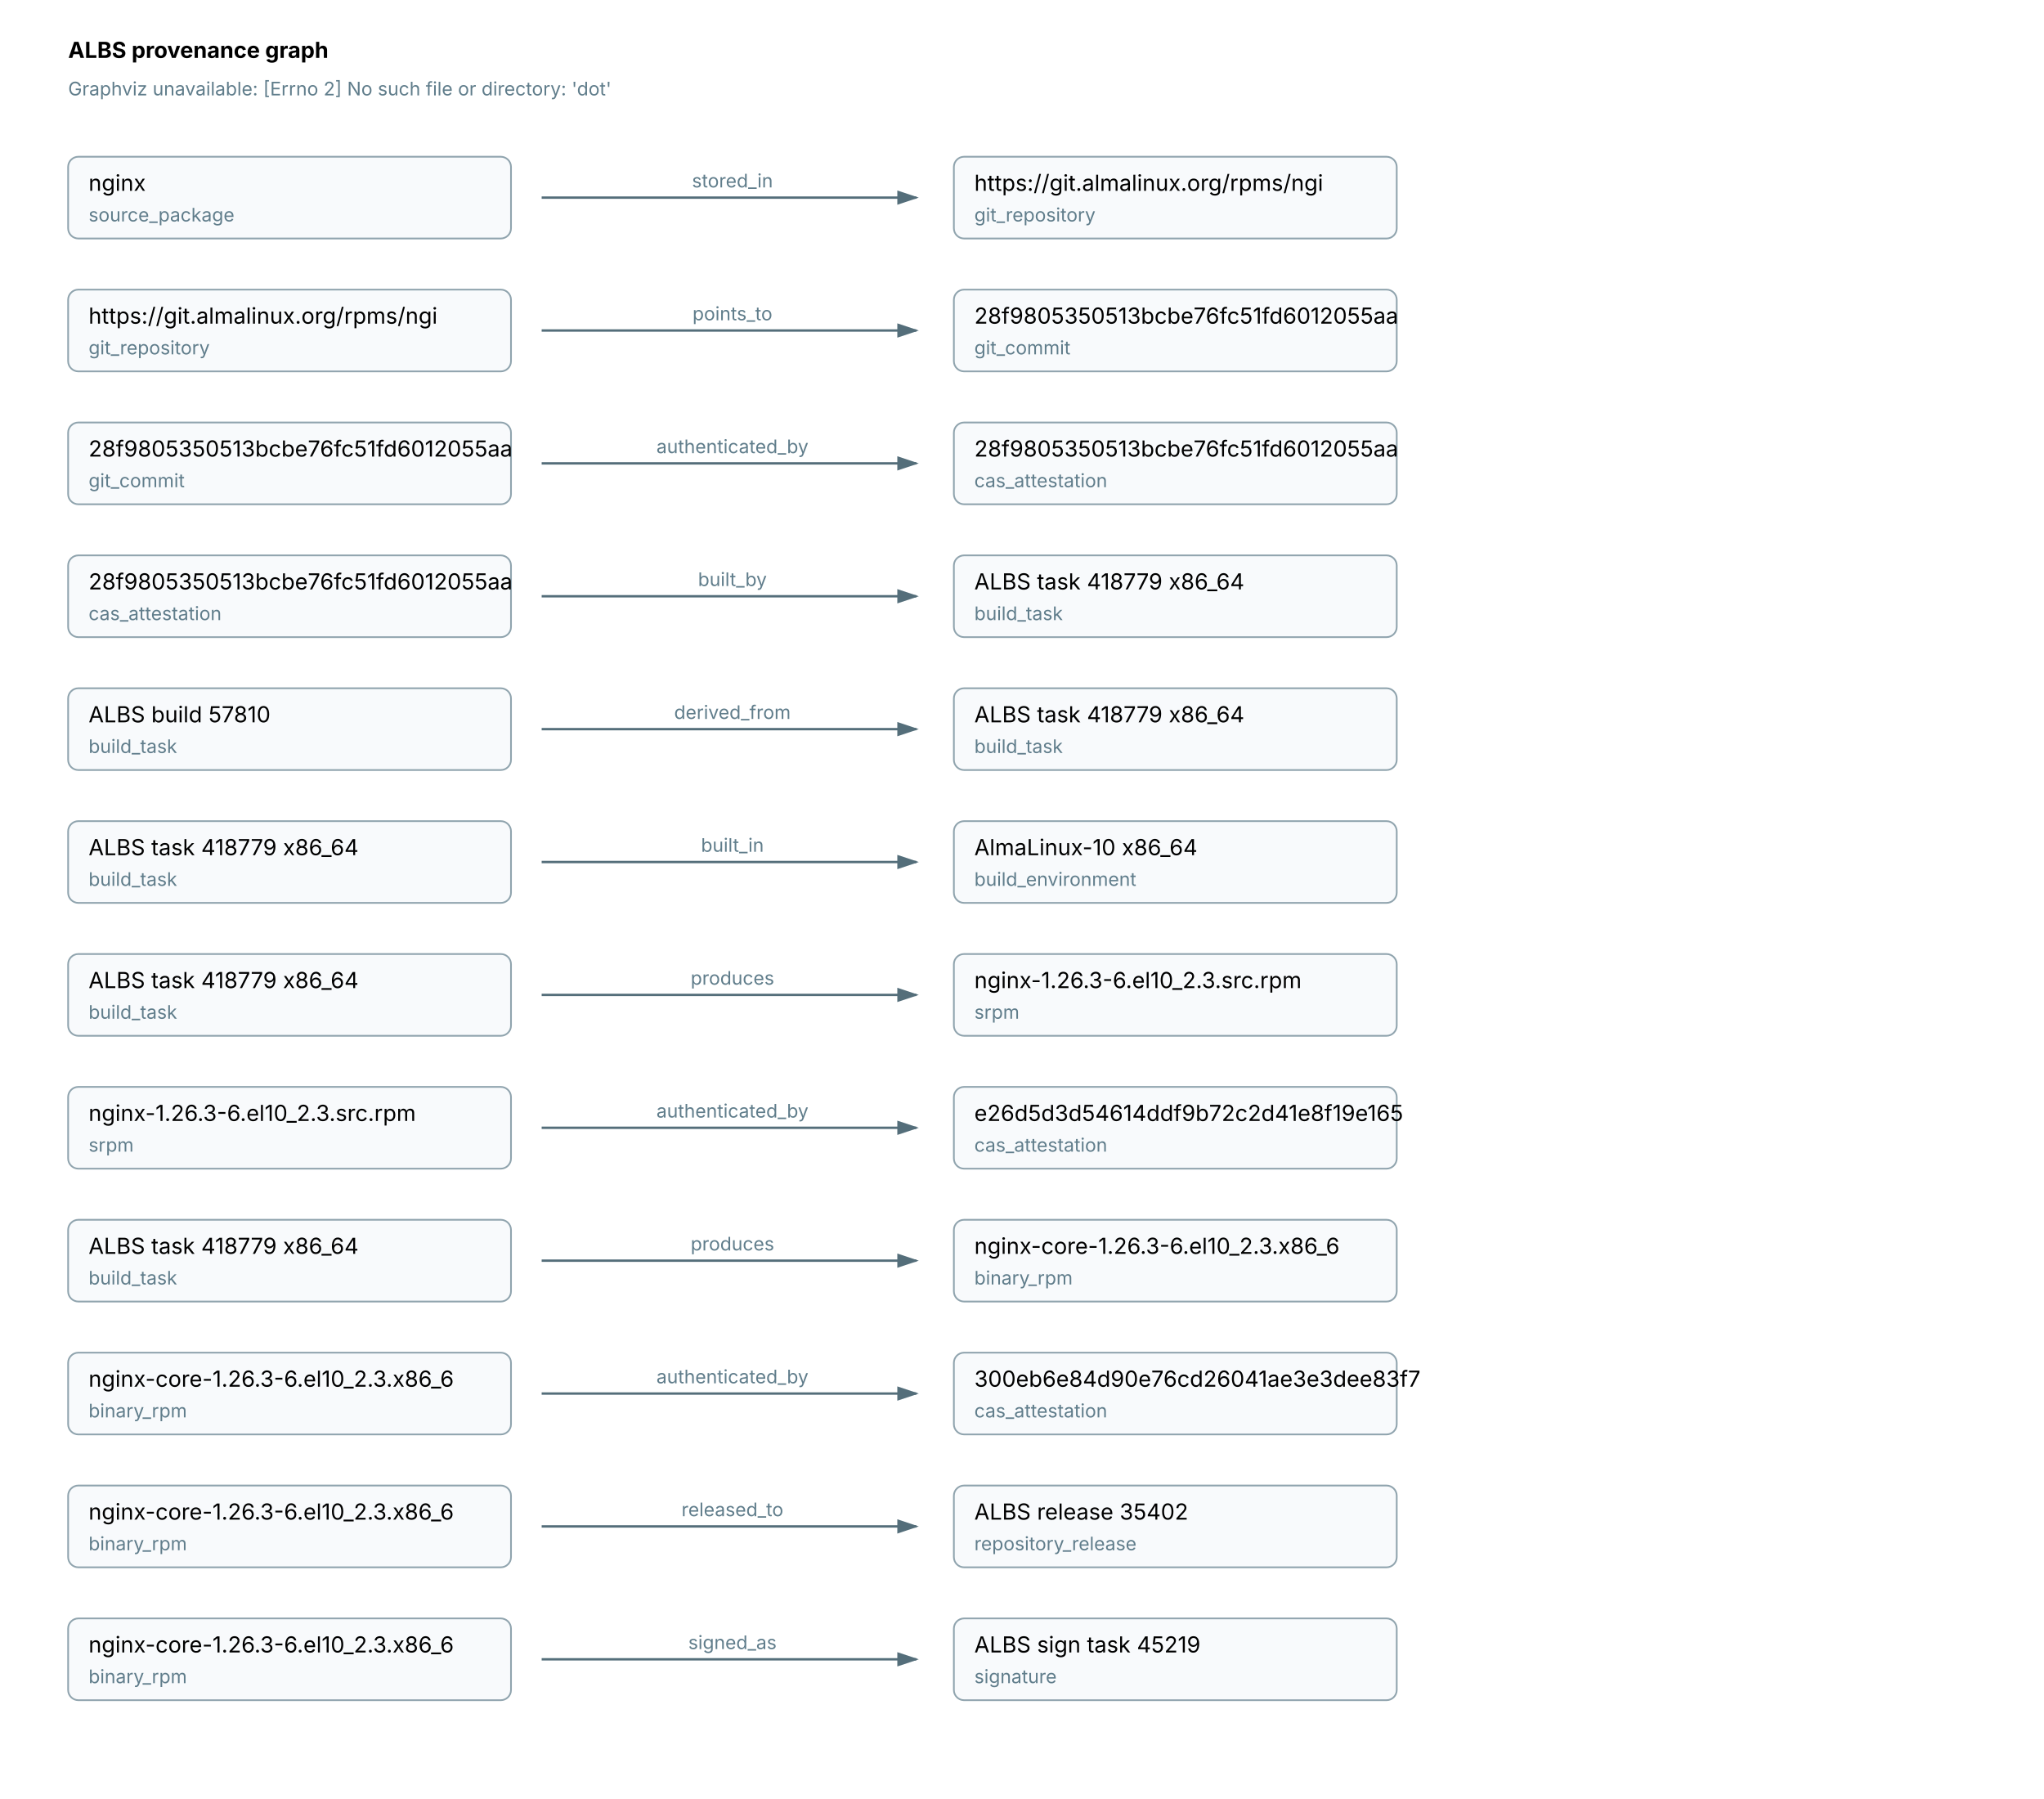
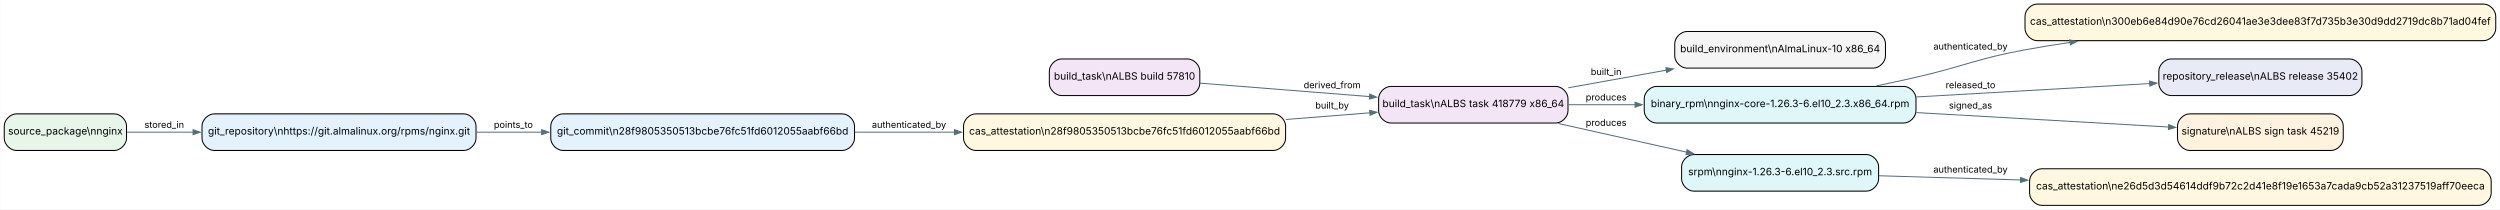
- <svg xmlns="http://www.w3.org/2000/svg" width="1200" height="1056" viewBox="0 0 1200 1056">
-   <style>text{font-family:Inter,Arial,sans-serif;font-size:13px}.meta{fill:#607D8B;font-size:11px}.node{fill:#F8FAFC;stroke:#90A4AE;rx:6}.edge{stroke:#546E7A;stroke-width:1.4;marker-end:url(#arrow)}</style>
-   <defs>
-     <marker id="arrow" markerWidth="10" markerHeight="10" refX="8" refY="3" orient="auto">
-       <path d="M0,0 L0,6 L9,3 z" fill="#546E7A" />
-     </marker>
-   </defs>
-   <rect width="100%" height="100%" fill="white" />
-   <text x="40" y="34" font-size="18" font-weight="700">ALBS provenance graph</text>
-   <text class="meta" x="40" y="56">Graphviz unavailable: [Errno 2] No such file or directory: 'dot'</text>
-   <rect class="node" x="40" y="92" width="260" height="48" />
-   <text x="52" y="112">nginx</text>
-   <text class="meta" x="52" y="130">source_package</text>
-   <line class="edge" x1="318" y1="116" x2="538" y2="116" />
-   <text class="meta" text-anchor="middle" x="430" y="110">stored_in</text>
-   <rect class="node" x="560" y="92" width="260" height="48" />
-   <text x="572" y="112">https://git.almalinux.org/rpms/ngi</text>
-   <text class="meta" x="572" y="130">git_repository</text>
-   <rect class="node" x="40" y="170" width="260" height="48" />
-   <text x="52" y="190">https://git.almalinux.org/rpms/ngi</text>
-   <text class="meta" x="52" y="208">git_repository</text>
-   <line class="edge" x1="318" y1="194" x2="538" y2="194" />
-   <text class="meta" text-anchor="middle" x="430" y="188">points_to</text>
-   <rect class="node" x="560" y="170" width="260" height="48" />
-   <text x="572" y="190">28f9805350513bcbe76fc51fd6012055aa</text>
-   <text class="meta" x="572" y="208">git_commit</text>
-   <rect class="node" x="40" y="248" width="260" height="48" />
-   <text x="52" y="268">28f9805350513bcbe76fc51fd6012055aa</text>
-   <text class="meta" x="52" y="286">git_commit</text>
-   <line class="edge" x1="318" y1="272" x2="538" y2="272" />
-   <text class="meta" text-anchor="middle" x="430" y="266">authenticated_by</text>
-   <rect class="node" x="560" y="248" width="260" height="48" />
-   <text x="572" y="268">28f9805350513bcbe76fc51fd6012055aa</text>
-   <text class="meta" x="572" y="286">cas_attestation</text>
-   <rect class="node" x="40" y="326" width="260" height="48" />
-   <text x="52" y="346">28f9805350513bcbe76fc51fd6012055aa</text>
-   <text class="meta" x="52" y="364">cas_attestation</text>
-   <line class="edge" x1="318" y1="350" x2="538" y2="350" />
-   <text class="meta" text-anchor="middle" x="430" y="344">built_by</text>
-   <rect class="node" x="560" y="326" width="260" height="48" />
-   <text x="572" y="346">ALBS task 418779 x86_64</text>
-   <text class="meta" x="572" y="364">build_task</text>
-   <rect class="node" x="40" y="404" width="260" height="48" />
-   <text x="52" y="424">ALBS build 57810</text>
-   <text class="meta" x="52" y="442">build_task</text>
-   <line class="edge" x1="318" y1="428" x2="538" y2="428" />
-   <text class="meta" text-anchor="middle" x="430" y="422">derived_from</text>
-   <rect class="node" x="560" y="404" width="260" height="48" />
-   <text x="572" y="424">ALBS task 418779 x86_64</text>
-   <text class="meta" x="572" y="442">build_task</text>
-   <rect class="node" x="40" y="482" width="260" height="48" />
-   <text x="52" y="502">ALBS task 418779 x86_64</text>
-   <text class="meta" x="52" y="520">build_task</text>
-   <line class="edge" x1="318" y1="506" x2="538" y2="506" />
-   <text class="meta" text-anchor="middle" x="430" y="500">built_in</text>
-   <rect class="node" x="560" y="482" width="260" height="48" />
-   <text x="572" y="502">AlmaLinux-10 x86_64</text>
-   <text class="meta" x="572" y="520">build_environment</text>
-   <rect class="node" x="40" y="560" width="260" height="48" />
-   <text x="52" y="580">ALBS task 418779 x86_64</text>
-   <text class="meta" x="52" y="598">build_task</text>
-   <line class="edge" x1="318" y1="584" x2="538" y2="584" />
-   <text class="meta" text-anchor="middle" x="430" y="578">produces</text>
-   <rect class="node" x="560" y="560" width="260" height="48" />
-   <text x="572" y="580">nginx-1.26.3-6.el10_2.3.src.rpm</text>
-   <text class="meta" x="572" y="598">srpm</text>
-   <rect class="node" x="40" y="638" width="260" height="48" />
-   <text x="52" y="658">nginx-1.26.3-6.el10_2.3.src.rpm</text>
-   <text class="meta" x="52" y="676">srpm</text>
-   <line class="edge" x1="318" y1="662" x2="538" y2="662" />
-   <text class="meta" text-anchor="middle" x="430" y="656">authenticated_by</text>
-   <rect class="node" x="560" y="638" width="260" height="48" />
-   <text x="572" y="658">e26d5d3d54614ddf9b72c2d41e8f19e165</text>
-   <text class="meta" x="572" y="676">cas_attestation</text>
-   <rect class="node" x="40" y="716" width="260" height="48" />
-   <text x="52" y="736">ALBS task 418779 x86_64</text>
-   <text class="meta" x="52" y="754">build_task</text>
-   <line class="edge" x1="318" y1="740" x2="538" y2="740" />
-   <text class="meta" text-anchor="middle" x="430" y="734">produces</text>
-   <rect class="node" x="560" y="716" width="260" height="48" />
-   <text x="572" y="736">nginx-core-1.26.3-6.el10_2.3.x86_6</text>
-   <text class="meta" x="572" y="754">binary_rpm</text>
-   <rect class="node" x="40" y="794" width="260" height="48" />
-   <text x="52" y="814">nginx-core-1.26.3-6.el10_2.3.x86_6</text>
-   <text class="meta" x="52" y="832">binary_rpm</text>
-   <line class="edge" x1="318" y1="818" x2="538" y2="818" />
-   <text class="meta" text-anchor="middle" x="430" y="812">authenticated_by</text>
-   <rect class="node" x="560" y="794" width="260" height="48" />
-   <text x="572" y="814">300eb6e84d90e76cd26041ae3e3dee83f7</text>
-   <text class="meta" x="572" y="832">cas_attestation</text>
-   <rect class="node" x="40" y="872" width="260" height="48" />
-   <text x="52" y="892">nginx-core-1.26.3-6.el10_2.3.x86_6</text>
-   <text class="meta" x="52" y="910">binary_rpm</text>
-   <line class="edge" x1="318" y1="896" x2="538" y2="896" />
-   <text class="meta" text-anchor="middle" x="430" y="890">released_to</text>
-   <rect class="node" x="560" y="872" width="260" height="48" />
-   <text x="572" y="892">ALBS release 35402</text>
-   <text class="meta" x="572" y="910">repository_release</text>
-   <rect class="node" x="40" y="950" width="260" height="48" />
-   <text x="52" y="970">nginx-core-1.26.3-6.el10_2.3.x86_6</text>
-   <text class="meta" x="52" y="988">binary_rpm</text>
-   <line class="edge" x1="318" y1="974" x2="538" y2="974" />
-   <text class="meta" text-anchor="middle" x="430" y="968">signed_as</text>
-   <rect class="node" x="560" y="950" width="260" height="48" />
-   <text x="572" y="970">ALBS sign task 45219</text>
-   <text class="meta" x="572" y="988">signature</text>
+ <svg xmlns="http://www.w3.org/2000/svg" width="2459pt" height="206pt" viewBox="0.00 0.00 2458.64 206.00">
+   <g id="graph0" class="graph" transform="scale(1 1) rotate(0) translate(4 202)">
+     <polygon fill="white" stroke="none" points="-4,4 -4,-202 2454.64,-202 2454.64,4 -4,4" />
+     <g id="node1" class="node">
+       <path fill="#f3e5f5" stroke="black" d="M1526.1,-117C1526.1,-117 1363.83,-117 1363.83,-117 1357.83,-117 1351.83,-111 1351.83,-105 1351.83,-105 1351.83,-93 1351.83,-93 1351.83,-87 1357.83,-81 1363.83,-81 1363.83,-81 1526.1,-81 1526.1,-81 1532.1,-81 1538.1,-87 1538.1,-93 1538.1,-93 1538.1,-105 1538.1,-105 1538.1,-111 1532.1,-117 1526.1,-117" />
+       <text text-anchor="middle" x="1444.97" y="-96.62" font-family="Inter" font-size="10.00">build_task\nALBS task 418779 x86_64</text>
+     </g>
+     <g id="node3" class="node">
+       <path fill="#f5f5f5" stroke="black" d="M1838.37,-171C1838.37,-171 1655.1,-171 1655.1,-171 1649.1,-171 1643.1,-165 1643.1,-159 1643.1,-159 1643.1,-147 1643.1,-147 1643.1,-141 1649.1,-135 1655.1,-135 1655.1,-135 1838.37,-135 1838.37,-135 1844.37,-135 1850.37,-141 1850.37,-147 1850.37,-147 1850.37,-159 1850.37,-159 1850.37,-165 1844.37,-171 1838.37,-171" />
+       <text text-anchor="middle" x="1746.74" y="-150.62" font-family="Inter" font-size="10.00">build_environment\nAlmaLinux-10 x86_64</text>
+     </g>
+     <g id="edge6" class="edge">
+       <path fill="none" stroke="#546e7a" d="M1538.35,-115.64C1568.96,-121.16 1603.34,-127.35 1635.17,-133.08" />
+       <polygon fill="#546e7a" stroke="#546e7a" points="1634.39,-135.43 1641.72,-134.26 1635.26,-130.61 1634.39,-135.43" />
+       <text text-anchor="middle" x="1575.6" y="-128.2" font-family="Inter" font-size="9.00">built_in</text>
+     </g>
+     <g id="node10" class="node">
+       <path fill="#e0f7fa" stroke="black" d="M1868.37,-117C1868.37,-117 1625.1,-117 1625.1,-117 1619.1,-117 1613.1,-111 1613.1,-105 1613.1,-105 1613.1,-93 1613.1,-93 1613.1,-87 1619.1,-81 1625.1,-81 1625.1,-81 1868.37,-81 1868.37,-81 1874.37,-81 1880.37,-87 1880.37,-93 1880.37,-93 1880.37,-105 1880.37,-105 1880.37,-111 1874.37,-117 1868.37,-117" />
+       <text text-anchor="middle" x="1746.74" y="-96.62" font-family="Inter" font-size="10.00">binary_rpm\nnginx-core-1.26.3-6.el10_2.3.x86_64.rpm</text>
+     </g>
+     <g id="edge9" class="edge">
+       <path fill="none" stroke="#546e7a" d="M1538.35,-99C1559.27,-99 1581.94,-99 1604.36,-99" />
+       <polygon fill="#546e7a" stroke="#546e7a" points="1604.09,-101.45 1611.09,-99 1604.09,-96.55 1604.09,-101.45" />
+       <text text-anchor="middle" x="1575.6" y="-103.2" font-family="Inter" font-size="9.00">produces</text>
+     </g>
+     <g id="node13" class="node">
+       <path fill="#e0f7fa" stroke="black" d="M1831.62,-50C1831.62,-50 1661.85,-50 1661.85,-50 1655.85,-50 1649.85,-44 1649.85,-38 1649.85,-38 1649.85,-26 1649.85,-26 1649.85,-20 1655.85,-14 1661.85,-14 1661.85,-14 1831.62,-14 1831.62,-14 1837.62,-14 1843.62,-20 1843.62,-26 1843.62,-26 1843.62,-38 1843.62,-38 1843.62,-44 1837.62,-50 1831.62,-50" />
+       <text text-anchor="middle" x="1746.74" y="-29.62" font-family="Inter" font-size="10.00">srpm\nnginx-1.26.3-6.el10_2.3.src.rpm</text>
+     </g>
+     <g id="edge7" class="edge">
+       <path fill="none" stroke="#546e7a" d="M1528.67,-80.51C1567.83,-71.76 1614.69,-61.29 1654.84,-52.32" />
+       <polygon fill="#546e7a" stroke="#546e7a" points="1655.26,-54.73 1661.56,-50.81 1654.2,-49.95 1655.26,-54.73" />
+       <text text-anchor="middle" x="1575.6" y="-78.2" font-family="Inter" font-size="9.00">produces</text>
+     </g>
+     <g id="node2" class="node">
+       <path fill="#f3e5f5" stroke="black" d="M1163.96,-144C1163.96,-144 1039.94,-144 1039.94,-144 1033.94,-144 1027.94,-138 1027.94,-132 1027.94,-132 1027.94,-120 1027.94,-120 1027.94,-114 1033.94,-108 1039.94,-108 1039.94,-108 1163.96,-108 1163.96,-108 1169.96,-108 1175.96,-114 1175.96,-120 1175.96,-120 1175.96,-132 1175.96,-132 1175.96,-138 1169.96,-144 1163.96,-144" />
+       <text text-anchor="middle" x="1101.95" y="-123.62" font-family="Inter" font-size="10.00">build_task\nALBS build 57810</text>
+     </g>
+     <g id="edge5" class="edge">
+       <path fill="none" stroke="#546e7a" d="M1176.1,-120.21C1224.87,-116.35 1289.63,-111.22 1343.25,-106.97" />
+       <polygon fill="#546e7a" stroke="#546e7a" points="1343.12,-109.44 1349.91,-106.45 1342.74,-104.56 1343.12,-109.44" />
+       <text text-anchor="middle" x="1306.08" y="-115.2" font-family="Inter" font-size="9.00">derived_from</text>
+     </g>
+     <g id="node4" class="node">
+       <path fill="#fff8e1" stroke="black" d="M2438.64,-198C2438.64,-198 1999.62,-198 1999.62,-198 1993.62,-198 1987.62,-192 1987.62,-186 1987.62,-186 1987.62,-174 1987.62,-174 1987.62,-168 1993.62,-162 1999.62,-162 1999.62,-162 2438.64,-162 2438.64,-162 2444.64,-162 2450.64,-168 2450.64,-174 2450.64,-174 2450.64,-186 2450.64,-186 2450.64,-192 2444.64,-198 2438.64,-198" />
+       <text text-anchor="middle" x="2219.13" y="-177.62" font-family="Inter" font-size="10.00">cas_attestation\n300eb6e84d90e76cd26041ae3e3dee83f7d735b3e30d9dd2719dc8b71ad04fef</text>
+     </g>
+     <g id="node5" class="node">
+       <path fill="#fff8e1" stroke="black" d="M2434.14,-36C2434.14,-36 2004.12,-36 2004.12,-36 1998.12,-36 1992.12,-30 1992.12,-24 1992.12,-24 1992.12,-12 1992.12,-12 1992.12,-6 1998.12,0 2004.12,0 2004.12,0 2434.14,0 2434.14,0 2440.14,0 2446.14,-6 2446.14,-12 2446.14,-12 2446.14,-24 2446.14,-24 2446.14,-30 2440.14,-36 2434.14,-36" />
+       <text text-anchor="middle" x="2219.13" y="-15.62" font-family="Inter" font-size="10.00">cas_attestation\ne26d5d3d54614ddf9b72c2d41e8f19e1653a7cada9cb52a31237519aff70eeca</text>
+     </g>
+     <g id="node6" class="node">
+       <path fill="#fff8e1" stroke="black" d="M1248.33,-90C1248.33,-90 955.56,-90 955.56,-90 949.56,-90 943.56,-84 943.56,-78 943.56,-78 943.56,-66 943.56,-66 943.56,-60 949.56,-54 955.56,-54 955.56,-54 1248.33,-54 1248.33,-54 1254.33,-54 1260.33,-60 1260.33,-66 1260.33,-66 1260.33,-78 1260.33,-78 1260.33,-84 1254.33,-90 1248.33,-90" />
+       <text text-anchor="middle" x="1101.95" y="-69.62" font-family="Inter" font-size="10.00">cas_attestation\n28f9805350513bcbe76fc51fd6012055aabf66bd</text>
+     </g>
+     <g id="edge4" class="edge">
+       <path fill="none" stroke="#546e7a" d="M1260.48,-84.47C1288.67,-86.7 1317.33,-88.97 1343.36,-91.04" />
+       <polygon fill="#546e7a" stroke="#546e7a" points="1343.04,-93.47 1350.21,-91.58 1343.43,-88.58 1343.04,-93.47" />
+       <text text-anchor="middle" x="1306.08" y="-95.2" font-family="Inter" font-size="9.00">built_by</text>
+     </g>
+     <g id="node7" class="node">
+       <path fill="#e3f2fd" stroke="black" d="M824.31,-90C824.31,-90 549.54,-90 549.54,-90 543.54,-90 537.54,-84 537.54,-78 537.54,-78 537.54,-66 537.54,-66 537.54,-60 543.54,-54 549.54,-54 549.54,-54 824.31,-54 824.31,-54 830.31,-54 836.31,-60 836.31,-66 836.31,-66 836.31,-78 836.31,-78 836.31,-84 830.31,-90 824.31,-90" />
+       <text text-anchor="middle" x="686.93" y="-69.62" font-family="Inter" font-size="10.00">git_commit\n28f9805350513bcbe76fc51fd6012055aabf66bd</text>
+     </g>
+     <g id="edge3" class="edge">
+       <path fill="none" stroke="#546e7a" d="M836.74,-72C868.6,-72 902.45,-72 934.92,-72" />
+       <polygon fill="#546e7a" stroke="#546e7a" points="934.62,-74.45 941.62,-72 934.62,-69.55 934.62,-74.45" />
+       <text text-anchor="middle" x="889.94" y="-76.2" font-family="Inter" font-size="9.00">authenticated_by</text>
+     </g>
+     <g id="node8" class="node">
+       <path fill="#e3f2fd" stroke="black" d="M452.04,-90C452.04,-90 206.52,-90 206.52,-90 200.52,-90 194.52,-84 194.52,-78 194.52,-78 194.52,-66 194.52,-66 194.52,-60 200.52,-54 206.52,-54 206.52,-54 452.04,-54 452.04,-54 458.04,-54 464.04,-60 464.04,-66 464.04,-66 464.04,-78 464.04,-78 464.04,-84 458.04,-90 452.04,-90" />
+       <text text-anchor="middle" x="329.28" y="-69.62" font-family="Inter" font-size="10.00">git_repository\nhttps://git.almalinux.org/rpms/nginx.git</text>
+     </g>
+     <g id="edge2" class="edge">
+       <path fill="none" stroke="#546e7a" d="M464.48,-72C485.42,-72 507.21,-72 528.61,-72" />
+       <polygon fill="#546e7a" stroke="#546e7a" points="528.59,-74.45 535.59,-72 528.59,-69.55 528.59,-74.45" />
+       <text text-anchor="middle" x="500.79" y="-76.2" font-family="Inter" font-size="9.00">points_to</text>
+     </g>
+     <g id="node9" class="node">
+       <path fill="#e8eaf6" stroke="black" d="M2307.02,-144C2307.02,-144 2131.24,-144 2131.24,-144 2125.24,-144 2119.24,-138 2119.24,-132 2119.24,-132 2119.24,-120 2119.24,-120 2119.24,-114 2125.24,-108 2131.24,-108 2131.24,-108 2307.02,-108 2307.02,-108 2313.02,-108 2319.02,-114 2319.02,-120 2319.02,-120 2319.02,-132 2319.02,-132 2319.02,-138 2313.02,-144 2307.02,-144" />
+       <text text-anchor="middle" x="2219.13" y="-123.62" font-family="Inter" font-size="10.00">repository_release\nALBS release 35402</text>
+     </g>
+     <g id="edge10" class="edge">
+       <path fill="none" stroke="#546e7a" d="M1841.33,-117.49C1854.46,-120.25 1867.77,-123.13 1880.37,-126 1928.3,-136.91 1939.27,-144.12 1987.62,-153 2002,-155.64 2016.93,-158.07 2031.97,-160.31" />
+       <polygon fill="#546e7a" stroke="#546e7a" points="2031.56,-162.72 2038.84,-161.31 2032.27,-157.88 2031.56,-162.72" />
+       <text text-anchor="middle" x="1934" y="-153.2" font-family="Inter" font-size="9.00">authenticated_by</text>
+     </g>
+     <g id="edge11" class="edge">
+       <path fill="none" stroke="#546e7a" d="M1880.65,-106.63C1953.35,-110.8 2042.26,-115.91 2110.56,-119.83" />
+       <polygon fill="#546e7a" stroke="#546e7a" points="2110.15,-122.26 2117.28,-120.21 2110.43,-117.36 2110.15,-122.26" />
+       <text text-anchor="middle" x="1934" y="-115.2" font-family="Inter" font-size="9.00">released_to</text>
+     </g>
+     <g id="node11" class="node">
+       <path fill="#fff3e0" stroke="black" d="M2288.64,-90C2288.64,-90 2149.62,-90 2149.62,-90 2143.62,-90 2137.62,-84 2137.62,-78 2137.62,-78 2137.62,-66 2137.62,-66 2137.62,-60 2143.62,-54 2149.62,-54 2149.62,-54 2288.64,-54 2288.64,-54 2294.64,-54 2300.64,-60 2300.64,-66 2300.64,-66 2300.64,-78 2300.64,-78 2300.64,-84 2294.64,-90 2288.64,-90" />
+       <text text-anchor="middle" x="2219.13" y="-69.62" font-family="Inter" font-size="10.00">signature\nALBS sign task 45219</text>
+     </g>
+     <g id="edge12" class="edge">
+       <path fill="none" stroke="#546e7a" d="M1880.8,-91.26C1886.74,-90.92 1892.62,-90.58 1898.37,-90.25 1976.2,-85.77 2064.69,-80.72 2128.82,-77.07" />
+       <polygon fill="#546e7a" stroke="#546e7a" points="2128.95,-79.52 2135.8,-76.68 2128.67,-74.63 2128.95,-79.52" />
+       <text text-anchor="middle" x="1934" y="-95.2" font-family="Inter" font-size="9.00">signed_as</text>
+     </g>
+     <g id="node12" class="node">
+       <path fill="#e8f5e9" stroke="black" d="M108.27,-90C108.27,-90 12,-90 12,-90 6,-90 0,-84 0,-78 0,-78 0,-66 0,-66 0,-60 6,-54 12,-54 12,-54 108.27,-54 108.27,-54 114.27,-54 120.27,-60 120.27,-66 120.27,-66 120.27,-78 120.27,-78 120.27,-84 114.27,-90 108.27,-90" />
+       <text text-anchor="middle" x="60.14" y="-69.62" font-family="Inter" font-size="10.00">source_package\nnginx</text>
+     </g>
+     <g id="edge1" class="edge">
+       <path fill="none" stroke="#546e7a" d="M120.76,-72C140.27,-72 162.86,-72 185.81,-72" />
+       <polygon fill="#546e7a" stroke="#546e7a" points="185.76,-74.45 192.76,-72 185.76,-69.55 185.76,-74.45" />
+       <text text-anchor="middle" x="157.4" y="-76.2" font-family="Inter" font-size="9.00">stored_in</text>
+     </g>
+     <g id="edge8" class="edge">
+       <path fill="none" stroke="#546e7a" d="M1844.06,-29.13C1884.8,-27.92 1934.2,-26.45 1983.56,-24.98" />
+       <polygon fill="#546e7a" stroke="#546e7a" points="1983.37,-27.44 1990.29,-24.78 1983.22,-22.54 1983.37,-27.44" />
+       <text text-anchor="middle" x="1934" y="-32.2" font-family="Inter" font-size="9.00">authenticated_by</text>
+     </g>
+   </g>
</svg>
